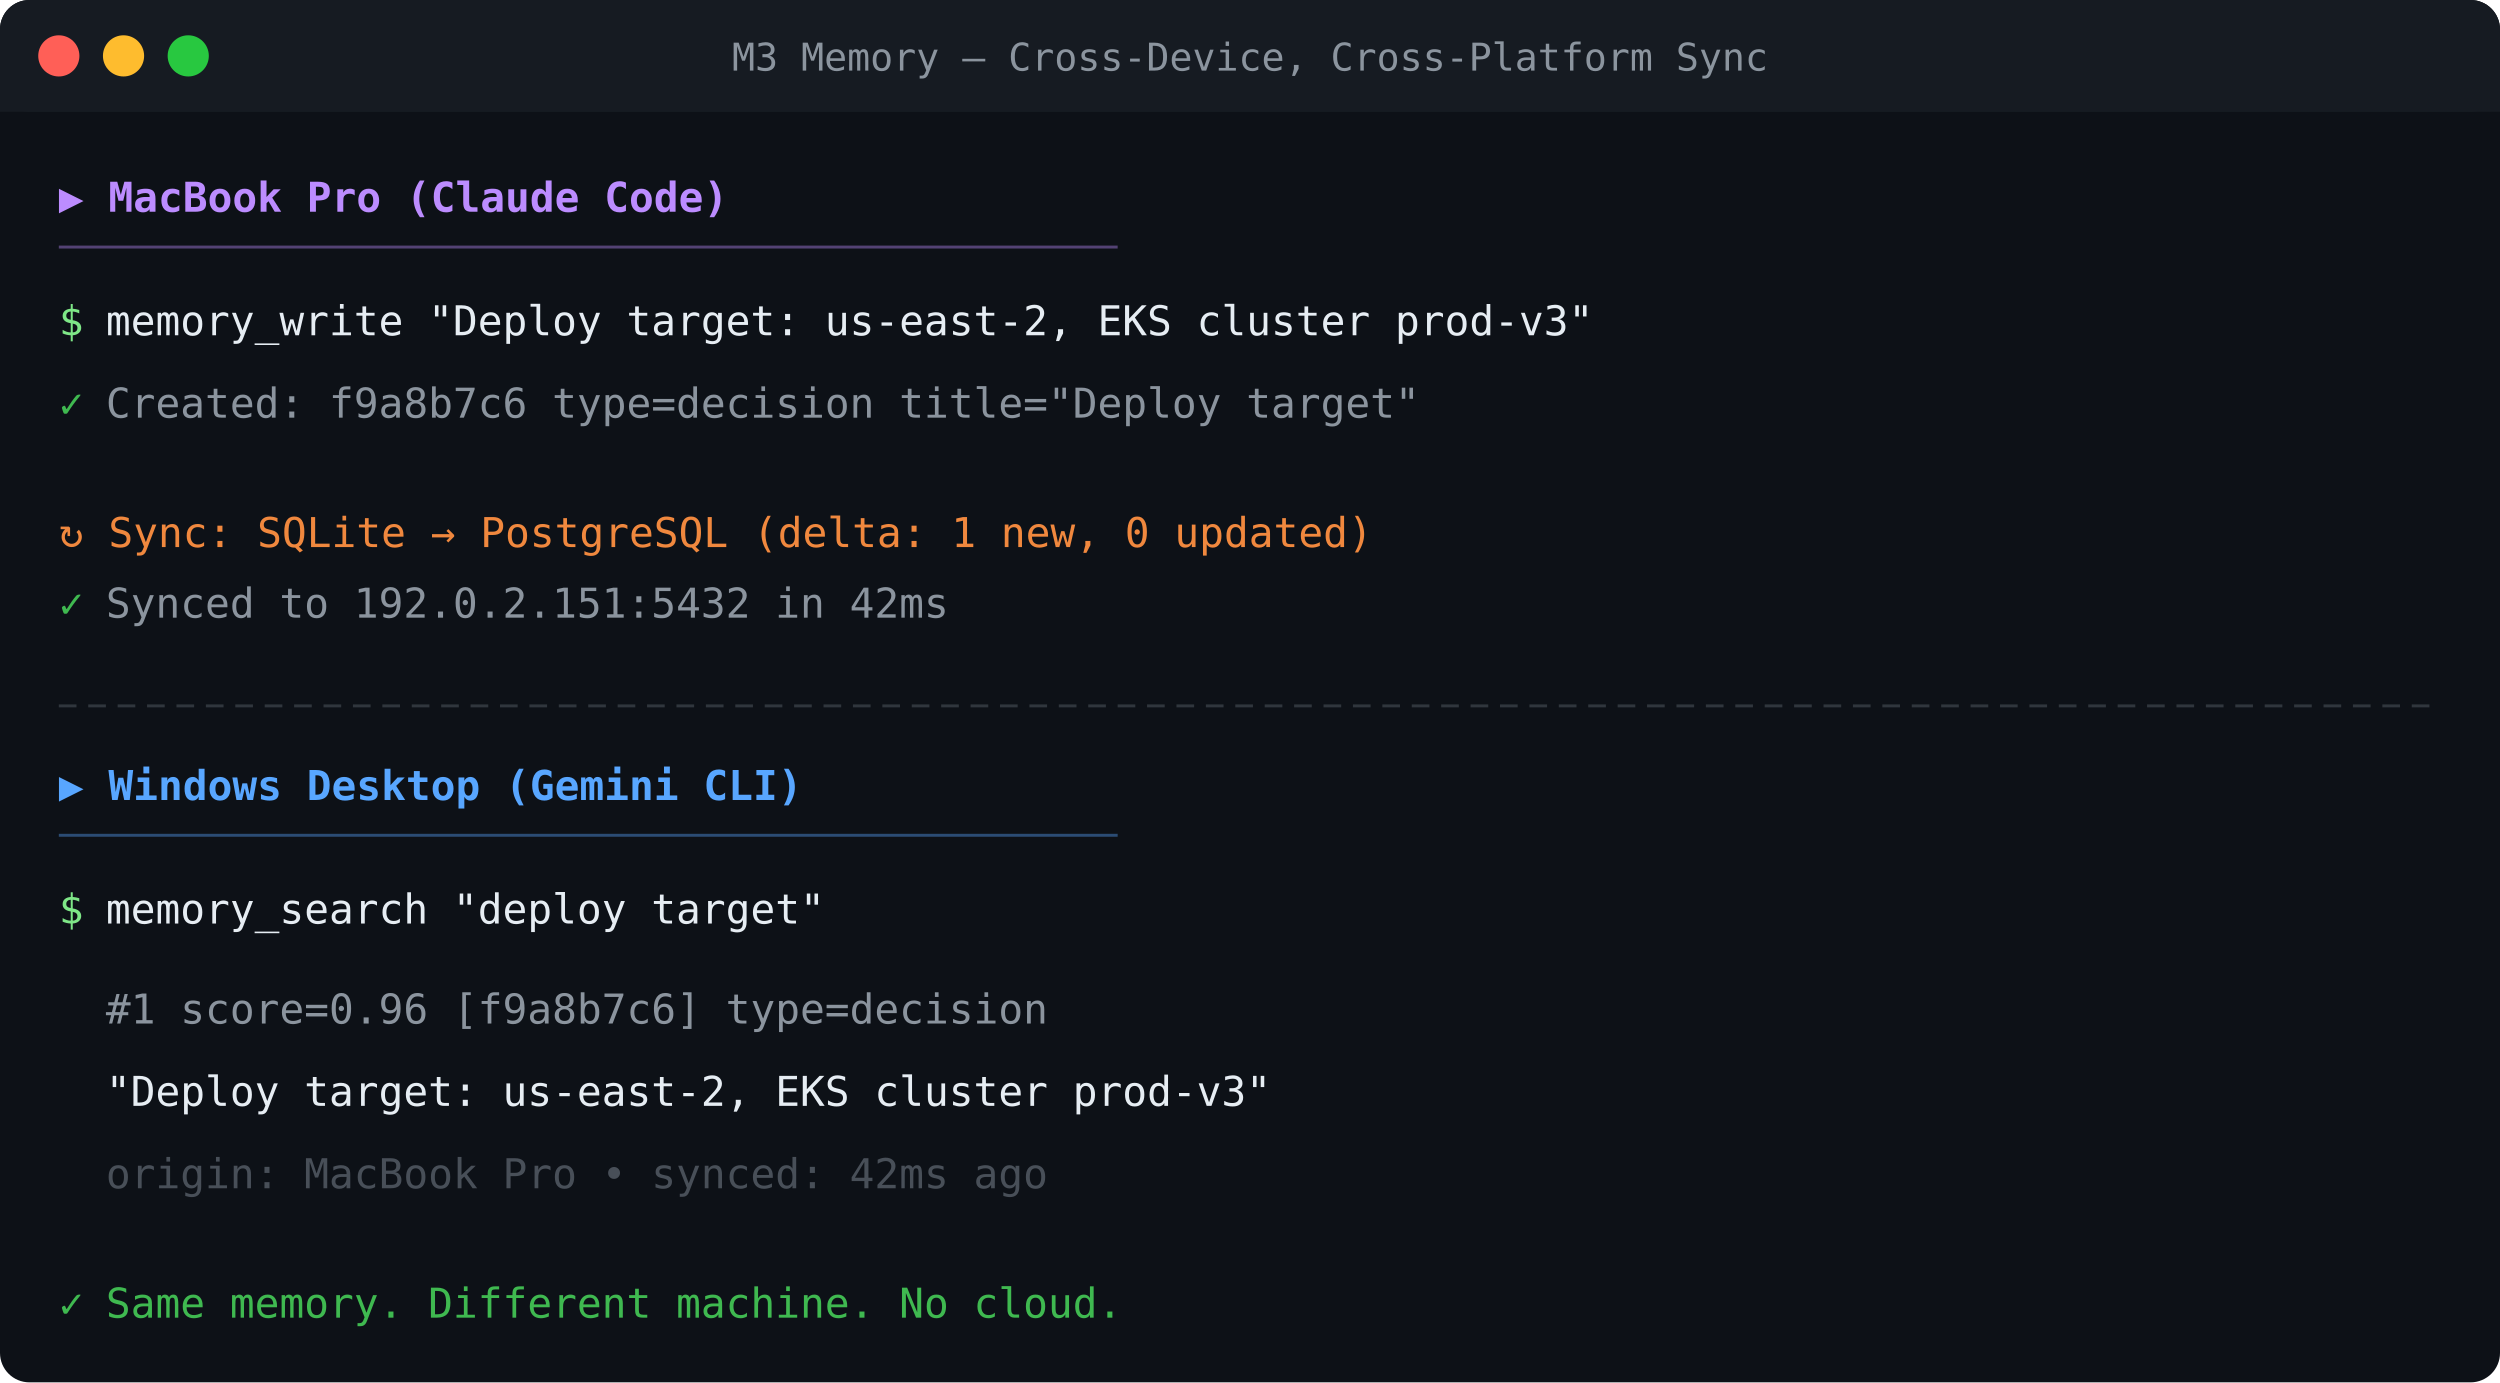
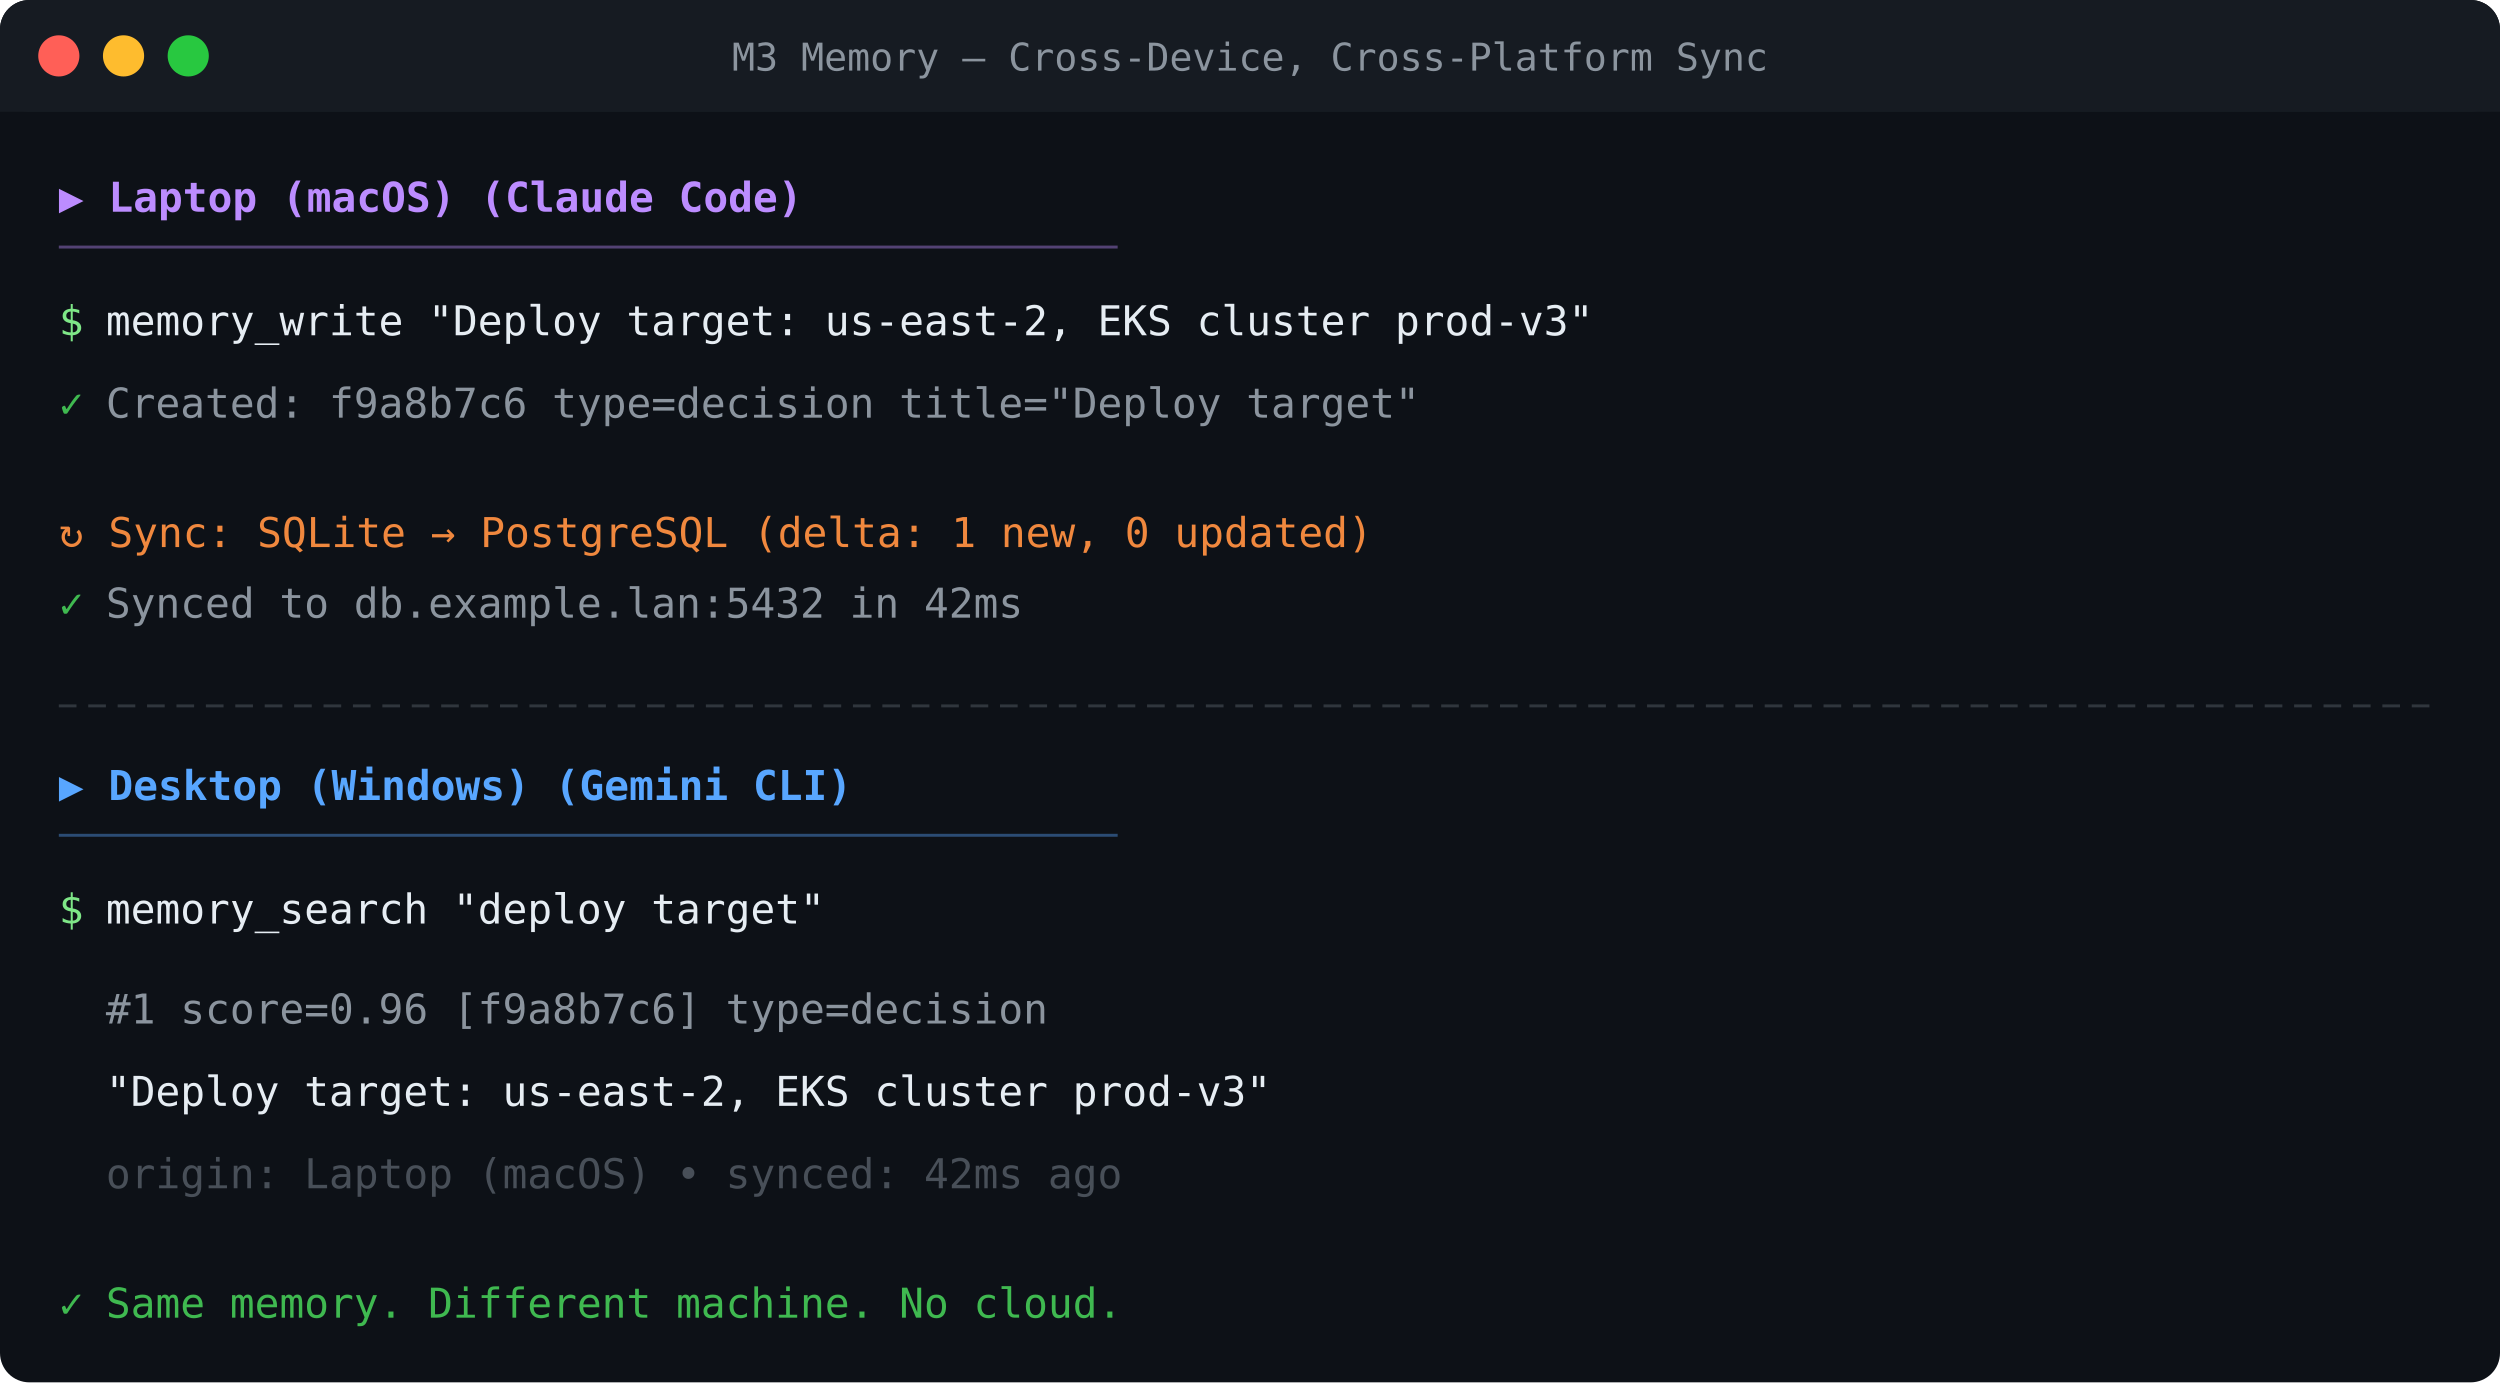
<svg xmlns="http://www.w3.org/2000/svg" viewBox="0 0 850 470">
  <rect fill="#0d1117" width="850" height="470" rx="10" />
  <rect fill="#161b22" width="850" height="38" rx="10" />
  <rect fill="#161b22" y="28" width="850" height="10" />
  <circle fill="#ff5f57" cx="20" cy="19" r="7" />
  <circle fill="#febc2e" cx="42" cy="19" r="7" />
  <circle fill="#28c840" cx="64" cy="19" r="7" />
  <text fill="#8b949e" font-family="SF Mono,Cascadia Code,Consolas,monospace" font-size="13" x="425" y="24" text-anchor="middle">M3 Memory — Cross-Device, Cross-Platform Sync</text>
-   <text fill="#bc8cff" font-family="SF Mono,Cascadia Code,Consolas,monospace" font-size="14" font-weight="bold" x="20" y="72">▶ MacBook Pro  (Claude Code)</text>
+   <text fill="#bc8cff" font-family="SF Mono,Cascadia Code,Consolas,monospace" font-size="14" font-weight="bold" x="20" y="72">▶ Laptop (macOS)  (Claude Code)</text>
  <line x1="20" y1="84" x2="380" y2="84" stroke="#bc8cff" stroke-width="1" stroke-opacity="0.4" />
  <text fill="#7ee787" font-family="SF Mono,Cascadia Code,Consolas,monospace" font-size="14" x="20" y="114">$</text>
  <text fill="#e6edf3" font-family="SF Mono,Cascadia Code,Consolas,monospace" font-size="14" x="36" y="114">memory_write "Deploy target: us-east-2, EKS cluster prod-v3"</text>
  <text fill="#3fb950" font-family="SF Mono,Cascadia Code,Consolas,monospace" font-size="14" x="20" y="142">✓</text>
  <text fill="#8b949e" font-family="SF Mono,Cascadia Code,Consolas,monospace" font-size="14" x="36" y="142">Created: f9a8b7c6  type=decision  title="Deploy target"</text>
  <text fill="#f0883e" font-family="SF Mono,Cascadia Code,Consolas,monospace" font-size="14" x="20" y="186">↻ Sync: SQLite → PostgreSQL  (delta: 1 new, 0 updated)</text>
  <text fill="#3fb950" font-family="SF Mono,Cascadia Code,Consolas,monospace" font-size="14" x="20" y="210">✓</text>
-   <text fill="#8b949e" font-family="SF Mono,Cascadia Code,Consolas,monospace" font-size="14" x="36" y="210">Synced to 192.0.2.151:5432 in 42ms</text>
+   <text fill="#8b949e" font-family="SF Mono,Cascadia Code,Consolas,monospace" font-size="14" x="36" y="210">Synced to db.example.lan:5432 in 42ms</text>
  <line x1="20" y1="240" x2="830" y2="240" stroke="#30363d" stroke-width="1" stroke-dasharray="6,4" />
-   <text fill="#58a6ff" font-family="SF Mono,Cascadia Code,Consolas,monospace" font-size="14" font-weight="bold" x="20" y="272">▶ Windows Desktop  (Gemini CLI)</text>
+   <text fill="#58a6ff" font-family="SF Mono,Cascadia Code,Consolas,monospace" font-size="14" font-weight="bold" x="20" y="272">▶ Desktop (Windows)  (Gemini CLI)</text>
  <line x1="20" y1="284" x2="380" y2="284" stroke="#58a6ff" stroke-width="1" stroke-opacity="0.4" />
  <text fill="#7ee787" font-family="SF Mono,Cascadia Code,Consolas,monospace" font-size="14" x="20" y="314">$</text>
  <text fill="#e6edf3" font-family="SF Mono,Cascadia Code,Consolas,monospace" font-size="14" x="36" y="314">memory_search "deploy target"</text>
  <text fill="#8b949e" font-family="SF Mono,Cascadia Code,Consolas,monospace" font-size="14" x="36" y="348">  #1  score=0.96  [f9a8b7c6]  type=decision</text>
  <text fill="#e6edf3" font-family="SF Mono,Cascadia Code,Consolas,monospace" font-size="14" x="36" y="376">"Deploy target: us-east-2, EKS cluster prod-v3"</text>
-   <text fill="#484f58" font-family="SF Mono,Cascadia Code,Consolas,monospace" font-size="14" x="36" y="404">  origin: MacBook Pro  •  synced: 42ms ago</text>
+   <text fill="#484f58" font-family="SF Mono,Cascadia Code,Consolas,monospace" font-size="14" x="36" y="404">  origin: Laptop (macOS)  •  synced: 42ms ago</text>
  <text fill="#3fb950" font-family="SF Mono,Cascadia Code,Consolas,monospace" font-size="14" x="20" y="448">✓</text>
  <text fill="#3fb950" font-family="SF Mono,Cascadia Code,Consolas,monospace" font-size="14" x="36" y="448">Same memory. Different machine. No cloud.</text>
</svg>
